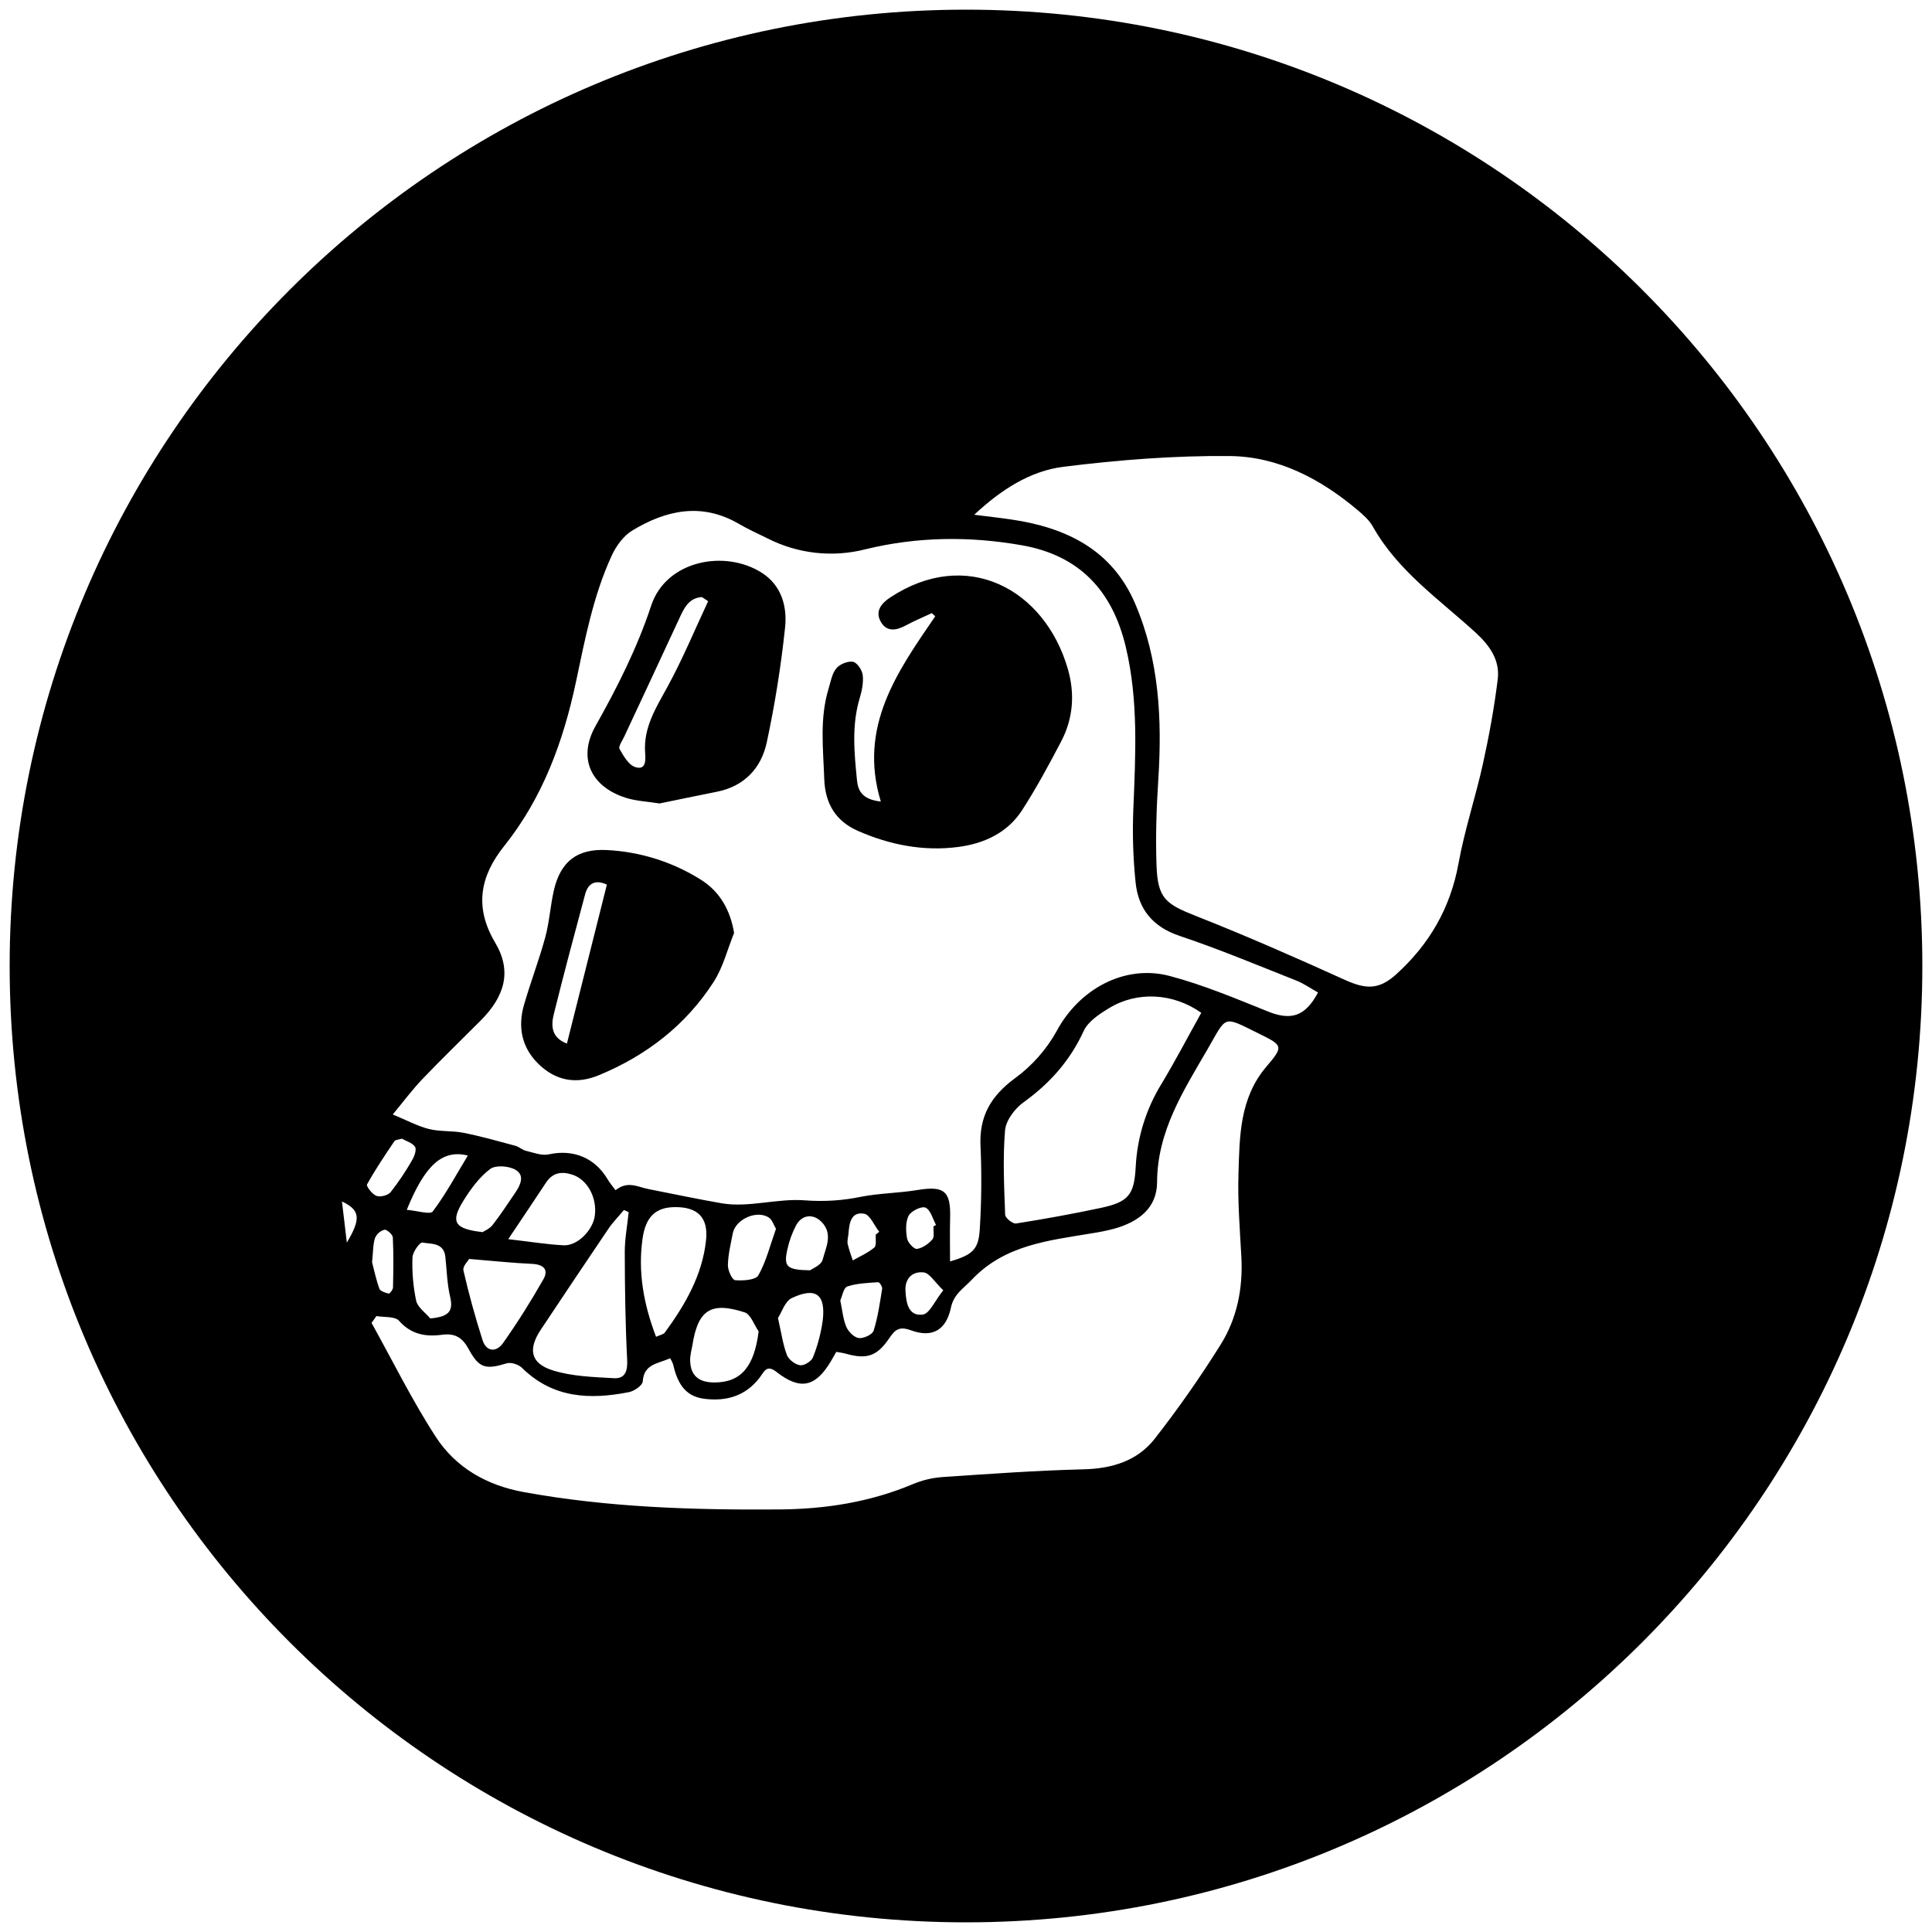
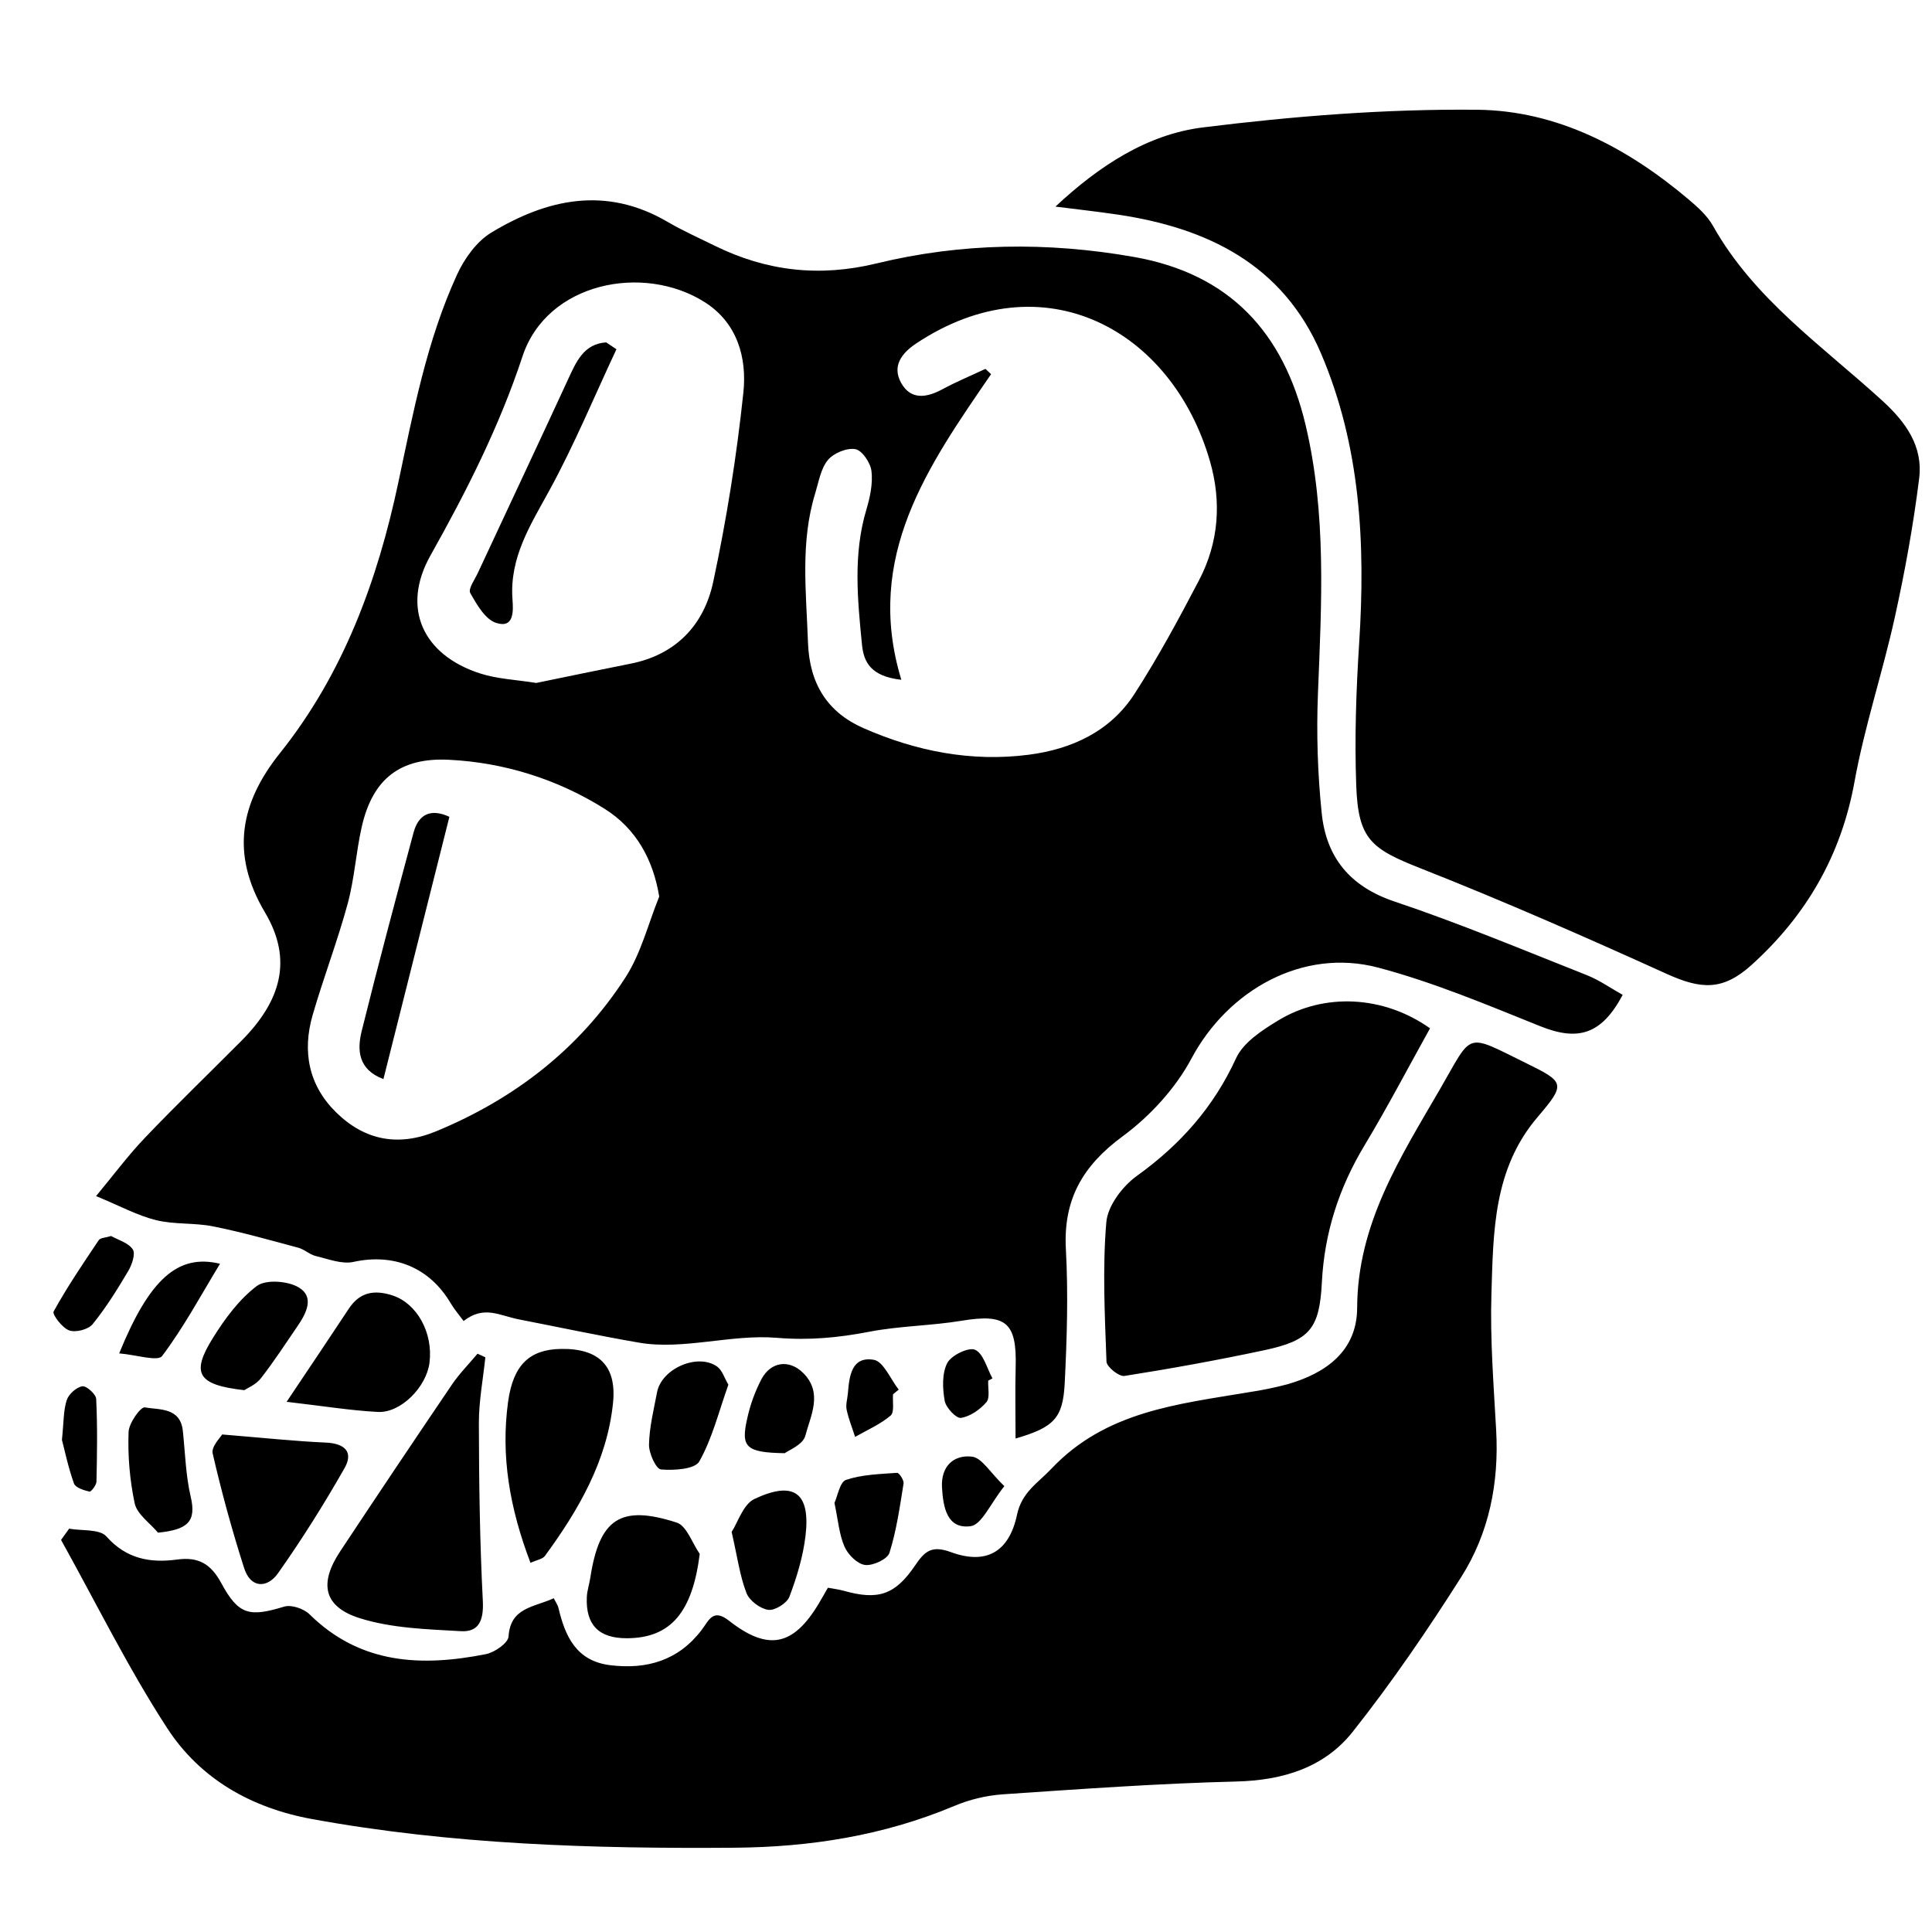
<svg xmlns="http://www.w3.org/2000/svg" viewBox="0 0 1000 1000">
-   <path d="M394.3,296.468c-19.212-12.25-49.55-6.311-57.238,16.969-7.264,22-17.571,42.34-28.87,62.454-9.205,16.388-2.487,31.171,15.578,37,5.441,1.757,11.38,1.974,17.61,2.98,9.733-1.992,19.679-4.083,29.649-6.057,14.254-2.823,22.962-12.223,25.838-25.512a568.817,568.817,0,0,0,9.483-59.455C407.522,313.96,404.521,302.983,394.3,296.468Zm-48.851,59.094c-5.937,10.844-12.486,21.007-11.528,34.091.257,3.508.6,9.24-5.135,7.387-3.428-1.108-6.082-5.78-8.116-9.394-.706-1.254,1.409-4.188,2.385-6.284,9.433-20.249,18.958-40.456,28.314-60.74,2.582-5.6,4.953-11.118,11.943-11.586l3.221,2.155C359.581,326.022,353.3,341.222,345.451,355.562Zm207.278-9.254c3.693,12.809,2.764,25.537-3.436,37.385-6.335,12.107-12.851,24.183-20.253,35.651-7.571,11.731-19.629,17.287-33.081,19.045-18.028,2.356-35.49-1.1-51.951-8.348-11.22-4.941-16.931-13.849-17.379-26.876-.539-15.716-2.464-31.359,2.262-46.757,1.1-3.6,1.732-7.731,3.983-10.461,1.8-2.183,5.962-3.894,8.638-3.406,2.115.384,4.732,4.29,5.036,6.878.458,3.9-.429,8.157-1.584,12.011-4.212,14.062-2.788,28.241-1.391,42.432.554,5.626,2.881,9.949,12.346,11.026-11.781-38.662,8.47-67.183,28.152-95.879l-1.766-1.656c-4.516,2.115-9.139,4.032-13.518,6.4-4.977,2.69-9.917,3.409-12.928-1.993-2.93-5.259.125-9.333,4.747-12.4C500.324,282.993,540.78,304.867,552.729,346.308Zm-190,108.993A100.846,100.846,0,0,0,314.1,439.987c-15.423-.8-24.071,5.985-27.479,21.118-1.788,7.939-2.267,16.2-4.395,24.029-3.2,11.756-7.582,23.183-10.979,34.891-3.321,11.447-1.287,22.1,7.394,30.6,8.982,8.8,19.545,10.786,31.38,5.885,24.628-10.2,44.946-25.9,59.381-48.3,4.876-7.565,7.116-16.829,10.56-25.317C378.08,471.4,372.773,461.552,362.732,455.3Zm-69.3,84.849c-7.952-3-8.3-9.1-6.805-15.121,5.158-20.8,10.695-41.5,16.253-62.194,1.648-6.137,5.764-7.508,11.247-4.959C307.243,485.265,300.394,512.492,293.437,540.15ZM500,5C226.619,5,5,226.619,5,500S226.619,995,500,995,995,773.381,995,500,773.381,5,500,5ZM179.518,643.172c-.785-6.635-1.57-13.27-2.519-21.3C186.425,626.341,186.945,630.738,179.518,643.172Zm10.46-30.121c4.268-7.716,9.237-15.05,14.163-22.386.5-.74,2.1-.733,3.875-1.284,2.165,1.228,5.388,2.1,6.789,4.191.919,1.374-.259,4.827-1.427,6.8A136.885,136.885,0,0,1,202.2,617.054c-1.354,1.666-5.309,2.672-7.339,1.941C192.681,618.21,189.468,613.973,189.978,613.051Zm134.641,90.8c.3,5.923-1.124,9.817-6.825,9.5-10.656-.6-21.709-.912-31.742-4.065-11.476-3.607-12.84-10.955-6.147-21.03q17.409-26.208,35.032-52.274c2.343-3.452,5.332-6.466,8.023-9.683l2.453,1.128c-.717,6.886-2.048,13.773-2.033,20.657C323.418,666.678,323.671,685.29,324.619,703.855Zm-64.263-8.663c-3.331,4.715-8.562,4.789-10.607-1.608-3.79-11.848-7.1-23.877-9.879-36-.494-2.149,2.521-5.106,2.975-5.946,12.813,1.042,22.638,2.108,32.49,2.542,5.924.261,8.825,2.894,5.892,8.045C274.8,673.522,267.854,684.578,260.356,695.192Zm47.534-66.057c-.961,7.615-9,15.806-16.184,15.435-8.555-.442-17.061-1.841-28.637-3.177,7.5-11.209,13.555-20.176,19.509-29.212,3.465-5.258,8.041-6,13.714-4.159C303.9,610.488,309.083,619.679,307.89,629.135ZM266.5,617.643c-3.781,5.517-7.424,11.146-11.535,16.407-1.54,1.972-4.228,3.047-5.173,3.694-14.707-1.652-16.757-5.278-9.877-16.33,3.758-6.038,8.227-12.139,13.789-16.339,2.821-2.13,9.661-1.618,13.107.4C271.91,608.454,269.271,613.6,266.5,617.643Zm-42.491,9.385c-1.365,1.808-8.027-.379-13.47-.824,9.542-23.409,18.456-31.3,31.631-28.116C236.118,608.062,230.763,618.073,224.009,627.028Zm-1.289,55.416c-2.539-3.038-6.543-5.747-7.313-9.181a92.251,92.251,0,0,1-1.917-22.385c.071-2.77,3.783-7.96,5.078-7.732,4.586.8,11.155-.06,11.947,7.383.735,6.9.893,13.953,2.469,20.665C234.815,678.989,232.031,681.516,222.72,682.444Zm-19.3-16.035c-.026,1.131-1.7,3.273-2.191,3.158-1.78-.419-4.4-1.235-4.868-2.555-1.813-5.074-2.916-10.4-3.775-13.69.59-5.637.448-9.247,1.5-12.463a7.489,7.489,0,0,1,4.874-4.338c1.253-.222,4.293,2.464,4.365,3.955C203.748,649.1,203.61,657.765,203.417,666.409ZM655.51,552.066c-13.914,16.3-13.883,36.033-14.481,55.46-.439,14.242.7,28.548,1.487,42.806.913,16.5-2.2,32.22-10.974,46.05a567.4,567.4,0,0,1-34.034,48.531c-8.906,11.241-21.893,15.233-36.535,15.6-24.444.608-48.866,2.368-73.271,4.021a48.584,48.584,0,0,0-15.236,3.666c-22.12,9.282-45.117,12.906-69.033,13.085-44.394.332-88.6-1-132.426-9-19.088-3.485-35.066-12.61-45.41-28.522-12.289-18.906-22.3-39.295-33.291-59.042l2.533-3.527c4,.725,9.578.047,11.694,2.437,6.288,7.1,13.826,8.377,22.183,7.246,6.774-.917,10.619,1.409,13.887,7.455,5.413,10.015,8.892,10.609,19.7,7.315,2.249-.686,6.154.64,7.945,2.408,15.931,15.721,35.161,16.5,55.351,12.5,2.735-.543,6.962-3.493,7.091-5.543.576-9.14,7.965-9.128,14.183-11.991A18.118,18.118,0,0,1,348.331,706c2.124,8.986,5.592,16.706,16.239,18.021,11.54,1.426,21.429-1.5,28.687-11.041,2.3-3.024,3.533-6.876,8.591-2.914,12.316,9.647,20.209,7.95,28.219-5.474.886-1.484,1.727-2.994,2.8-4.867,1.729.325,3.406.512,5.009.964,10.692,3.01,16.064,1.363,22.421-8.054,2.993-4.434,5.195-6.268,11.165-4.081,11.076,4.058,18.257-.029,20.74-11.733,1.5-7.078,6.461-9.863,10.779-14.429,17.117-18.1,39.756-20.255,62.051-24.022a109.792,109.792,0,0,0,11.989-2.473c12.183-3.492,21.836-10.5,21.884-24,.093-26.31,13.583-47.214,25.946-68.521,10.455-18.018,7.686-17.748,26.9-8.308C664.022,541.1,664.471,541.57,655.51,552.066ZM385.439,679.277c3.142,1.015,4.857,6.444,7.231,9.834-2.308,18.321-9.1,26.419-22.885,26.451-8.783.021-12.928-4.182-12.539-12.927a57.507,57.507,0,0,1,1.087-6.017C361.171,678.126,367.749,673.56,385.439,679.277Zm-8.684-24.469c.11-5.479,1.486-10.948,2.517-16.388,1.408-7.435,12.706-12.4,18.834-8.093,1.624,1.14,2.307,3.622,3.546,5.7-3.011,8.444-5.042,16.828-9.112,24.065-1.387,2.467-7.974,2.881-12.037,2.526C378.959,662.479,376.7,657.525,376.755,654.808Zm-11.3-12.976c-1.9,18.18-10.8,33.5-21.368,47.927-.716.977-2.45,1.209-4.514,2.157-6.534-17.124-9.372-33.567-7.026-50.565,1.612-11.68,6.868-16.4,16.61-16.548C360.991,624.625,366.683,630.076,365.458,641.832Zm44.386,30.033c12.391-5.832,17.588-1.928,16.016,11.507a81.772,81.772,0,0,1-5.06,19.166c-.772,2.042-4.58,4.409-6.641,4.115-2.555-.365-5.912-2.888-6.838-5.284-2.056-5.324-2.812-11.15-4.646-19.162C404.628,679.233,406.289,673.538,409.844,671.865ZM407.6,646.45a49.332,49.332,0,0,1,4.454-12.209c2.973-5.529,8.752-6.187,13.062-1.9,6.277,6.252,2.325,13.366.666,19.721-.733,2.809-5.373,4.6-6.456,5.448C407.022,657.311,405.493,655.61,407.6,646.45Zm44.945-.739c-3.26,2.761-7.362,4.528-11.129,6.69a82.748,82.748,0,0,1-2.664-8.535c-.335-1.62.251-3.426.393-5.15.442-5.372,1.133-11.675,8.12-10.5,3.046.512,5.241,6.081,7.823,9.353l-1.781,1.464C453.113,641.326,453.794,644.657,452.548,645.711Zm2.028,17.96c.634-.046,2.2,2.319,2.033,3.356-1.181,7.31-2.209,14.722-4.427,21.741-.634,2-5.2,4.12-7.661,3.806-2.417-.308-5.355-3.245-6.439-5.736-1.69-3.882-2.008-8.362-3.149-13.732.991-2.128,1.678-6.567,3.634-7.223C443.6,664.2,449.185,664.061,454.576,663.671ZM482.6,641.506c-1.99,2.326-5.084,4.485-7.987,4.929-1.481.227-4.731-3.222-5.105-5.37-.672-3.868-.881-8.581.819-11.846,1.267-2.433,6.728-5.061,8.735-4.141,2.629,1.205,3.7,5.816,5.437,8.963l-1.335.712C483.04,637.06,483.79,640.113,482.6,641.506Zm-4.52,17.091c3.1.356,5.7,5,10.15,9.26-4.4,5.5-7.09,12.1-10.586,12.559-7.44.983-8.608-5.991-8.972-12.111C468.274,661.615,472.339,657.938,478.079,658.6Zm42.137-73.529c.437-5.161,5.084-11.3,9.579-14.535,13.618-9.794,24.075-21.54,31.136-36.927,2.285-4.979,8.223-8.822,13.278-11.885,14.394-8.719,33.019-7.8,47.563,2.507-6.919,12.432-13.378,24.8-20.562,36.739a90.753,90.753,0,0,0-13.366,42.9c-.751,14.628-3.742,18.292-18.117,21.355-14.525,3.094-29.155,5.748-43.823,8.058-1.687.266-5.575-2.846-5.634-4.494C519.739,614.213,518.992,599.545,520.216,585.068Zm136.119-61.506c-16.716-6.717-33.468-13.783-50.819-18.379-23.665-6.268-47.144,7.069-58.569,28.48a76.257,76.257,0,0,1-21.656,24.48c-12.513,9.215-18.613,19.813-17.758,35.423a402.217,402.217,0,0,1-.366,41.982c-.551,11-3.387,13.866-15.421,17.36,0-7.832-.166-15.12.035-22.4.39-14.073-3.059-16.841-16.956-14.546-9.592,1.584-19.458,1.612-28.986,3.451a103.313,103.313,0,0,1-28.958,1.9c-14.3-1.2-29.366,3.917-43.272,1.514-12.562-2.169-25.14-4.855-37.68-7.3-6.154-1.2-10.923-4.5-17.34.514-1.5-2.047-2.95-3.712-4.053-5.583-6.671-11.312-17.9-15.723-30.5-12.964-3.64.8-7.914-.912-11.81-1.838-1.926-.458-3.564-2.087-5.49-2.605-8.872-2.384-17.733-4.894-26.731-6.7-5.874-1.177-12.146-.535-17.929-1.966-5.829-1.441-11.273-4.437-18.789-7.537,5.379-6.47,10-12.715,15.328-18.293,9.86-10.327,20.149-20.244,30.222-30.369,12.491-12.554,16.233-25.511,7.45-40.3-11.092-18.678-7.525-34.722,4.666-49.973,20.03-25.057,30.667-54.371,37.141-84.867,4.733-22.3,8.924-44.529,18.447-65.3,2.3-5.022,6.122-10.366,10.709-13.142,17.575-10.638,36.024-14.646,55.241-3.424,4.771,2.786,9.846,5.058,14.812,7.5a72.139,72.139,0,0,0,50.881,5.567c26.591-6.469,53.622-6.786,80.7-2.021,30.053,5.288,46.931,23.725,53.811,52.594,6.65,27.9,5.027,56.135,3.9,84.417a264.016,264.016,0,0,0,1.188,37.515c1.43,13.827,8.829,22.994,22.862,27.693,20.388,6.827,40.275,15.166,60.289,23.079,3.966,1.567,7.543,4.116,11.268,6.2C675.566,526.207,668.189,528.326,656.335,523.562Zm118.884-171.9c-1.811,14.626-4.462,29.193-7.636,43.591-3.812,17.294-9.5,34.212-12.649,51.605-4.194,23.162-15.17,42.014-32.321,57.5-9.022,8.147-15.818,7.672-26.693,2.741-25.41-11.522-50.982-22.762-76.93-33-15.711-6.2-19.763-9.11-20.375-26.128-.532-14.827-.031-29.742.922-44.56,2-31.17.453-61.884-11.988-90.965-11.93-27.885-35.661-39.384-64.038-43.548-6.4-.939-12.836-1.648-19.256-2.463,13.809-12.91,28.926-22.684,46.211-24.836,28.5-3.549,57.377-5.827,86.065-5.549,25.118.243,47.131,11.9,66.337,28.114,2.871,2.423,5.869,5.113,7.668,8.319,12.925,23.026,34.413,37.725,53.241,54.949C771.158,334.2,776.448,341.745,775.219,351.666Z" />
+   <path d="M462.237,721.679c-.325,3.784.8,9.28-1.257,11.02-5.379,4.555-12.148,7.47-18.363,11.038-1.514-4.685-3.4-9.291-4.4-14.083-.553-2.673.414-5.653.648-8.5.729-8.864,1.871-19.263,13.4-17.325,5.025.844,8.647,10.032,12.906,15.431Zm-56.066,30.493c1.786-1.4,9.442-4.355,10.652-8.989,2.737-10.485,9.258-22.223-1.1-32.537-7.11-7.081-16.645-6-21.551,3.128a81.432,81.432,0,0,0-7.349,20.143C383.343,749.03,385.865,751.837,406.171,752.172Zm81.411,17.8c.6,10.1,2.526,21.6,14.8,19.981,5.768-.762,10.2-11.637,17.467-20.72-7.34-7.032-11.638-14.691-16.748-15.279C493.633,752.871,486.925,758.938,487.582,769.977ZM431.915,777.9c1.884,8.859,2.408,16.251,5.2,22.657,1.789,4.11,6.636,8.955,10.624,9.463,4.059.518,11.595-2.974,12.64-6.28,3.66-11.58,5.356-23.809,7.305-35.87.276-1.712-2.308-5.612-3.355-5.537-8.895.643-18.11.867-26.414,3.65C434.685,767.063,433.551,774.387,431.915,777.9Zm-45.556,46.631c1.526,3.954,7.066,8.117,11.281,8.718,3.4.486,9.683-3.42,10.958-6.789,3.844-10.162,7.09-20.869,8.348-31.623,2.593-22.167-5.981-28.608-26.425-18.985-5.865,2.76-8.606,12.157-11.828,17.063C381.718,806.133,382.966,815.745,386.359,824.529Zm-24.388-68.111c6.715-11.941,10.066-25.774,15.034-39.705-2.044-3.421-3.17-7.516-5.851-9.4-10.11-7.1-28.752,1.086-31.075,13.353-1.7,8.976-3.97,18-4.152,27.039-.09,4.483,3.636,12.656,6.184,12.878C348.814,761.17,359.683,760.488,361.971,756.418Zm-56.439,60.273c-.511,3.325-1.645,6.6-1.793,9.928-.642,14.428,6.2,21.363,20.689,21.329,22.741-.054,33.95-13.415,37.757-43.643-3.916-5.594-6.747-14.55-11.93-16.225C321.067,778.647,310.214,786.18,305.532,816.691ZM290.4,698.2c-16.075.241-24.746,8.032-27.405,27.3-3.871,28.046.81,55.175,11.592,83.428,3.405-1.563,6.266-1.946,7.447-3.558,17.432-23.808,32.127-49.08,35.255-79.077C319.309,706.9,309.917,697.909,290.4,698.2ZM214.047,430.967c-9.171,34.143-18.306,68.3-26.816,102.615-2.464,9.934-1.892,20,11.228,24.949,11.478-45.634,22.778-90.557,34.145-135.746C223.556,418.579,216.767,420.841,214.047,430.967Zm80-234.641c-15.437,33.468-31.152,66.807-46.715,100.218-1.612,3.458-5.1,8.3-3.936,10.367,3.357,5.963,7.734,13.671,13.39,15.5,9.458,3.057,8.9-6.4,8.474-12.188-1.582-21.587,9.225-38.355,19.02-56.247,12.952-23.66,23.312-48.739,34.786-73.208l-5.313-3.556C302.216,177.984,298.305,187.089,294.045,196.326ZM513.694,713.443c-2.87-5.192-4.633-12.8-8.971-14.788-3.311-1.518-12.321,2.818-14.411,6.832-2.805,5.387-2.46,13.163-1.351,19.545.616,3.545,5.979,9.235,8.423,8.861,4.789-.733,9.894-4.3,13.177-8.133,1.966-2.3.728-7.335.93-11.141Zm68.317-1.256c24.2-3.812,48.339-8.19,72.3-13.3,23.718-5.054,28.653-11.1,29.892-35.234,1.312-25.553,8.855-48.858,22.052-70.78,11.854-19.692,22.51-40.1,33.927-60.617-24-17-54.727-18.521-78.475-4.135-8.34,5.053-18.139,11.394-21.908,19.609-11.651,25.386-28.9,44.767-51.372,60.927-7.417,5.334-15.084,15.465-15.8,23.981-2.02,23.887-.787,48.087.088,72.13C572.813,707.491,579.227,712.625,582.011,712.187Zm239.3-207.463c6.543,2.587,12.446,6.793,18.592,10.223-10.96,20.578-23.13,24.075-42.689,16.215-27.581-11.083-55.219-22.741-83.847-30.324C674.32,490.5,635.581,512.5,616.73,547.827c-8.282,15.52-21.5,29.91-35.731,40.391-20.645,15.2-30.709,32.69-29.3,58.445,1.26,23.017.547,46.215-.605,69.267-.908,18.148-5.588,22.877-25.443,28.643,0-12.923-.274-24.948.058-36.956.643-23.219-5.047-27.785-27.977-24-15.826,2.613-32.1,2.659-47.823,5.694-15.943,3.078-31.145,4.531-47.779,3.141-23.6-1.974-48.452,6.463-71.395,2.5-20.727-3.58-41.48-8.011-62.17-12.041-10.153-1.978-18.021-7.428-28.609.849-2.474-3.377-4.868-6.125-6.688-9.211-11.007-18.665-29.531-25.942-50.316-21.39-6,1.314-13.056-1.5-19.484-3.034-3.18-.755-5.882-3.443-9.059-4.3-14.638-3.933-29.258-8.075-44.1-11.051-9.693-1.942-20.041-.883-29.582-3.243-9.616-2.378-18.6-7.322-31-12.436,8.874-10.676,16.506-20.979,25.29-30.182,16.268-17.039,33.243-33.4,49.863-50.106,20.61-20.715,26.784-42.092,12.292-66.5-18.3-30.817-12.416-57.288,7.7-82.451,33.048-41.343,50.6-89.708,61.281-140.024,7.81-36.79,14.724-73.47,30.436-107.735,3.8-8.286,10.1-17.1,17.67-21.684,29-17.551,59.436-24.164,91.143-5.649,7.872,4.6,16.245,8.345,24.439,12.379,26.863,13.229,54.238,16.414,83.949,9.185,43.873-10.673,88.471-11.2,133.147-3.334,49.584,8.725,77.432,39.144,88.783,86.776,10.972,46.038,8.295,92.618,6.441,139.281a435.579,435.579,0,0,0,1.96,61.9c2.358,22.813,14.567,37.939,37.719,45.692C755.475,477.91,788.287,491.67,821.309,504.724Zm-480.1-40.661c-3.1-18.965-11.855-35.212-28.424-45.526a166.371,166.371,0,0,0-80.242-25.267c-25.448-1.318-39.716,9.875-45.339,34.843-2.95,13.1-3.74,26.73-7.251,39.646-5.274,19.4-12.51,38.25-18.115,57.567-5.48,18.886-2.124,36.463,12.2,50.494,14.82,14.518,32.247,17.8,51.775,9.71,40.634-16.828,74.157-42.733,97.974-79.695C331.834,493.352,335.53,478.067,341.213,464.063Zm23.665-307.589c-31.7-20.211-81.754-10.412-94.438,28-11.986,36.295-28.991,69.859-47.633,103.045-15.188,27.039-4.1,51.431,25.7,61.056,8.977,2.9,18.776,3.256,29.056,4.917,16.057-3.288,32.468-6.736,48.917-9.994,23.518-4.658,37.887-20.168,42.631-42.094a938.572,938.572,0,0,0,15.647-98.1C386.69,185.336,381.738,167.224,364.878,156.474Zm261.393,82.233c-19.716-68.375-86.465-104.466-152-60.965-7.626,5.062-12.668,11.785-7.832,20.461,4.967,8.912,13.117,7.727,21.329,3.288,7.226-3.906,14.853-7.068,22.3-10.559l2.914,2.734c-32.475,47.345-65.887,94.4-46.449,158.193-15.617-1.778-19.456-8.91-20.37-18.193-2.305-23.414-4.654-46.809,2.3-70.009,1.905-6.359,3.368-13.383,2.613-19.818-.5-4.269-4.82-10.714-8.31-11.348-4.415-.8-11.283,2.019-14.252,5.62-3.713,4.5-4.748,11.325-6.57,17.259-7.8,25.406-4.623,51.216-3.733,77.146.738,21.494,10.162,36.191,28.674,44.344,27.16,11.961,55.969,17.66,85.715,13.773,22.194-2.9,42.09-12.068,54.582-31.422,12.211-18.921,22.962-38.847,33.415-58.822C630.83,280.841,632.364,259.84,626.271,238.707ZM974.483,207.58c-31.065-28.419-66.518-52.672-87.843-90.662-2.969-5.29-7.916-9.728-12.652-13.725C842.3,76.441,805.979,57.207,764.536,56.806c-47.333-.458-94.979,3.3-142,9.155-28.518,3.552-53.46,19.677-76.244,40.978,10.592,1.344,21.209,2.514,31.771,4.064,46.819,6.87,85.974,25.842,105.657,71.851,20.527,47.98,23.085,98.657,19.779,150.084-1.571,24.449-2.4,49.058-1.52,73.521,1.009,28.079,7.694,32.885,33.617,43.109,42.812,16.886,85,35.43,126.928,54.441,17.942,8.136,29.156,8.92,44.042-4.522,28.3-25.554,46.406-56.659,53.327-94.874,5.2-28.7,14.58-56.61,20.869-85.144,5.237-23.756,9.612-47.791,12.6-71.922C995.388,231.178,986.661,218.721,974.483,207.58ZM789.653,550.148c-31.7-15.575-27.13-16.021-44.38,13.708-20.4,35.154-42.655,69.644-42.81,113.053-.079,22.269-16,33.83-36.106,39.592a181.187,181.187,0,0,1-19.782,4.08c-36.785,6.216-74.136,9.775-102.379,39.635-7.124,7.532-15.308,12.128-17.784,23.806-4.1,19.311-15.945,26.054-34.22,19.359-9.85-3.608-13.484-.583-18.422,6.733-10.488,15.537-19.352,18.254-36.992,13.288-2.644-.745-5.411-1.053-8.264-1.591-1.778,3.092-3.165,5.583-4.626,8.032-13.217,22.148-26.239,24.948-46.56,9.031-8.345-6.537-10.378-.181-14.174,4.807-11.975,15.734-28.291,20.57-47.332,18.218-17.567-2.171-23.289-14.908-26.792-29.734-.317-1.341-1.219-2.544-2.4-4.921-10.259,4.724-22.451,4.7-23.4,19.784-.213,3.382-7.186,8.25-11.7,9.146-33.312,6.609-65.04,5.323-91.324-20.617-2.955-2.917-9.4-5.1-13.11-3.972-17.836,5.435-23.577,4.455-32.508-12.07-5.392-9.976-11.736-13.813-22.913-12.3-13.788,1.867-26.225-.239-36.6-11.955-3.492-3.943-12.7-2.826-19.294-4.021l-4.18,5.82c18.142,32.58,34.651,66.221,54.928,97.413,17.067,26.255,43.429,41.31,74.923,47.06,72.306,13.2,145.246,15.4,218.493,14.85,39.459-.295,77.4-6.275,113.9-21.59a80.175,80.175,0,0,1,25.137-6.049c40.267-2.727,80.561-5.631,120.891-6.634,24.158-.6,45.586-7.189,60.281-25.736,20.217-25.518,38.7-52.558,56.153-80.071,14.476-22.819,19.613-48.762,18.107-75.98-1.3-23.524-3.178-47.129-2.454-70.626.988-32.053.935-64.612,23.893-91.5C810.635,560.873,809.9,560.094,789.653,550.148ZM42.58,717.535c-3.1.548-7.025,4.064-8.04,7.158C32.8,730,33.031,735.954,32.057,745.256c1.418,5.427,3.238,14.215,6.228,22.587.778,2.177,5.1,3.525,8.032,4.215.809.191,3.573-3.344,3.615-5.21.319-14.262.547-28.553-.149-42.787C49.663,721.6,44.648,717.169,42.58,717.535Zm-6.769-28.917c3.35,1.207,9.875-.453,12.109-3.2,6.944-8.542,12.813-18.024,18.447-27.527,1.928-3.251,3.872-8.949,2.354-11.216-2.31-3.451-7.629-4.889-11.2-6.915-2.922.909-5.574.9-6.393,2.118C43,653.98,34.8,666.081,27.759,678.811,26.918,680.332,32.219,687.324,35.811,688.618ZM74.93,728.466c-2.136-.375-8.26,8.187-8.378,12.757a152.209,152.209,0,0,0,3.164,36.934c1.27,5.666,7.877,10.136,12.066,15.147,15.361-1.531,19.955-5.7,16.935-18.561-2.6-11.074-2.862-22.7-4.074-34.1C93.335,728.367,82.5,729.793,74.93,728.466ZM61.684,700.512c8.98.735,19.972,4.344,22.223,1.36,11.145-14.775,19.98-31.292,29.966-47.748C92.134,648.874,77.428,661.89,61.684,700.512Zm185.486.157c-4.441,5.306-9.373,10.28-13.238,15.976q-29.143,42.958-57.8,86.247c-11.044,16.623-8.792,28.747,10.143,34.7,16.553,5.2,34.788,5.713,52.371,6.707,9.407.532,11.76-5.894,11.261-15.666-1.564-30.631-1.983-61.339-2.045-92.019-.024-11.359,2.171-22.721,3.354-34.082Zm-92.642-34.362c-5.686-3.325-16.972-4.169-21.625-.656-9.177,6.93-16.55,17-22.752,26.959-11.351,18.235-7.969,24.217,16.3,26.943,1.558-1.068,5.994-2.841,8.535-6.094,6.783-8.681,12.794-17.969,19.031-27.072C158.586,679.716,162.941,671.226,154.528,666.307Zm48.641,4.208c-9.36-3.034-16.91-1.813-22.627,6.861-9.824,14.909-19.822,29.7-32.188,48.2,19.1,2.205,33.133,4.513,47.249,5.242,11.861.613,25.116-12.9,26.7-25.466C224.274,689.747,215.717,674.583,203.169,670.515Zm-34.577,76.16c-16.255-.716-32.465-2.476-53.606-4.195-.749,1.387-5.724,6.264-4.909,9.812,4.593,20,10.047,39.844,16.3,59.394,3.376,10.554,12,10.432,17.5,2.652,12.371-17.512,23.824-35.753,34.436-54.39C183.153,751.449,178.366,747.106,168.592,746.675Z" />
</svg>
